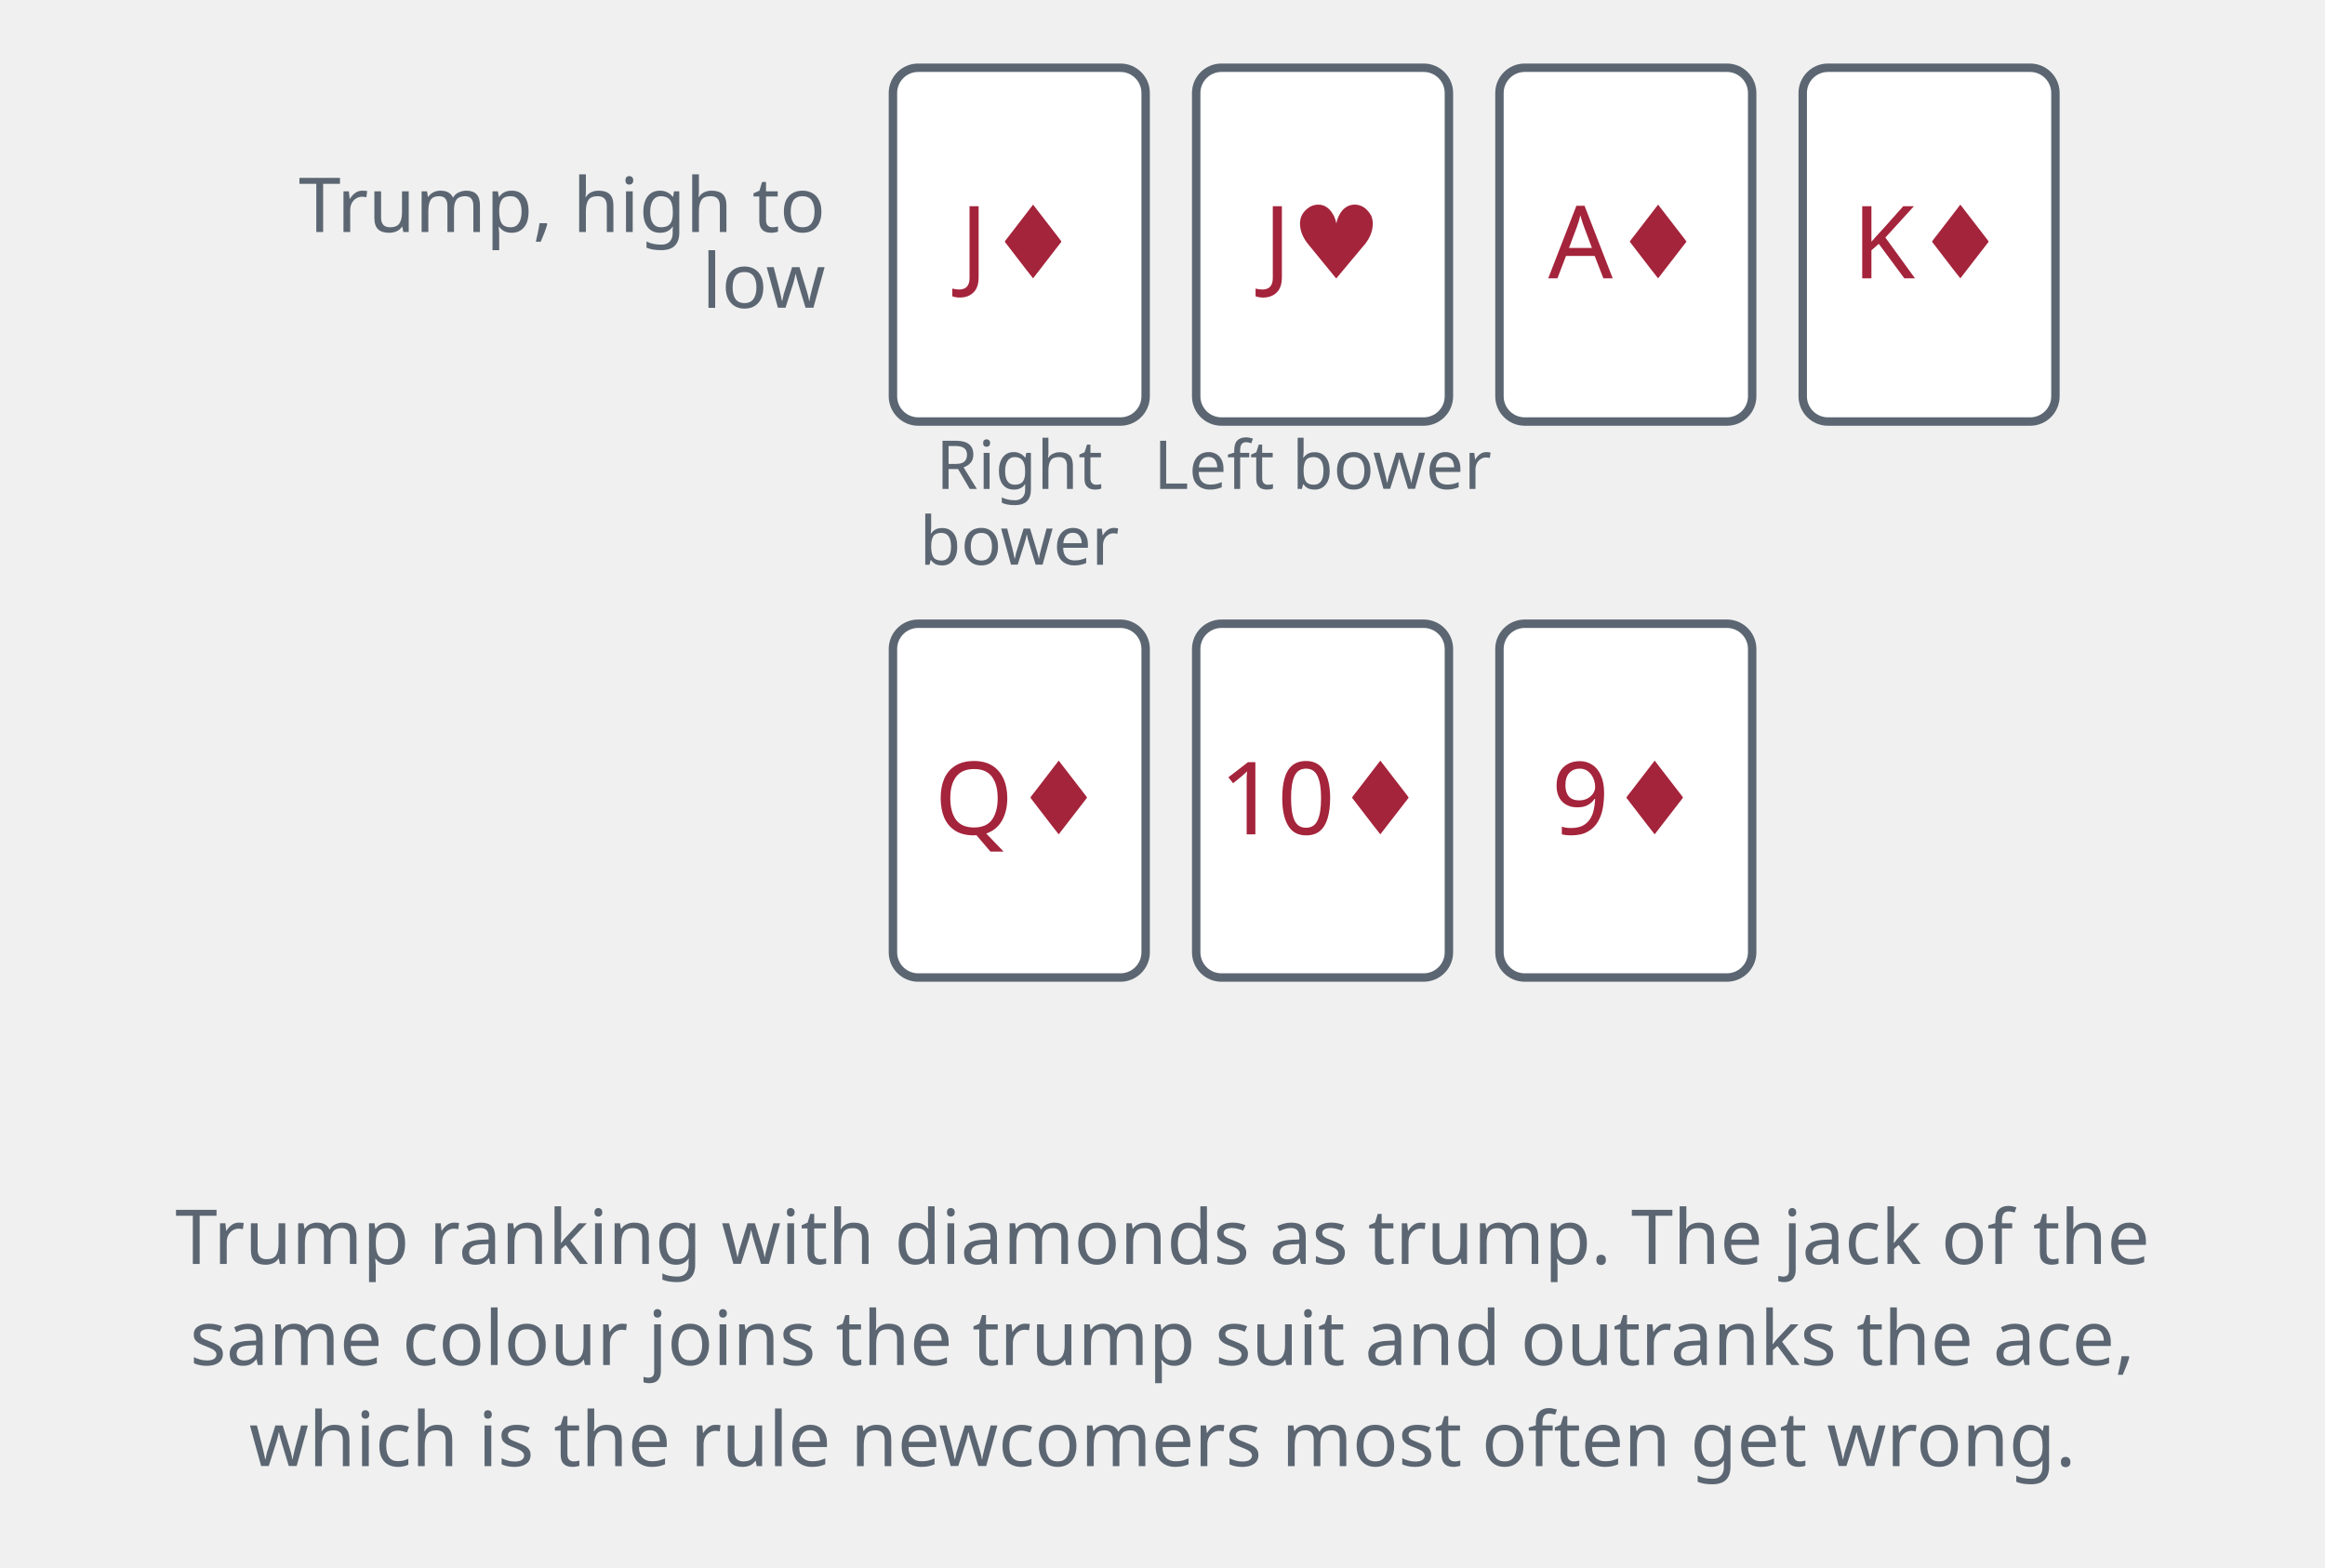
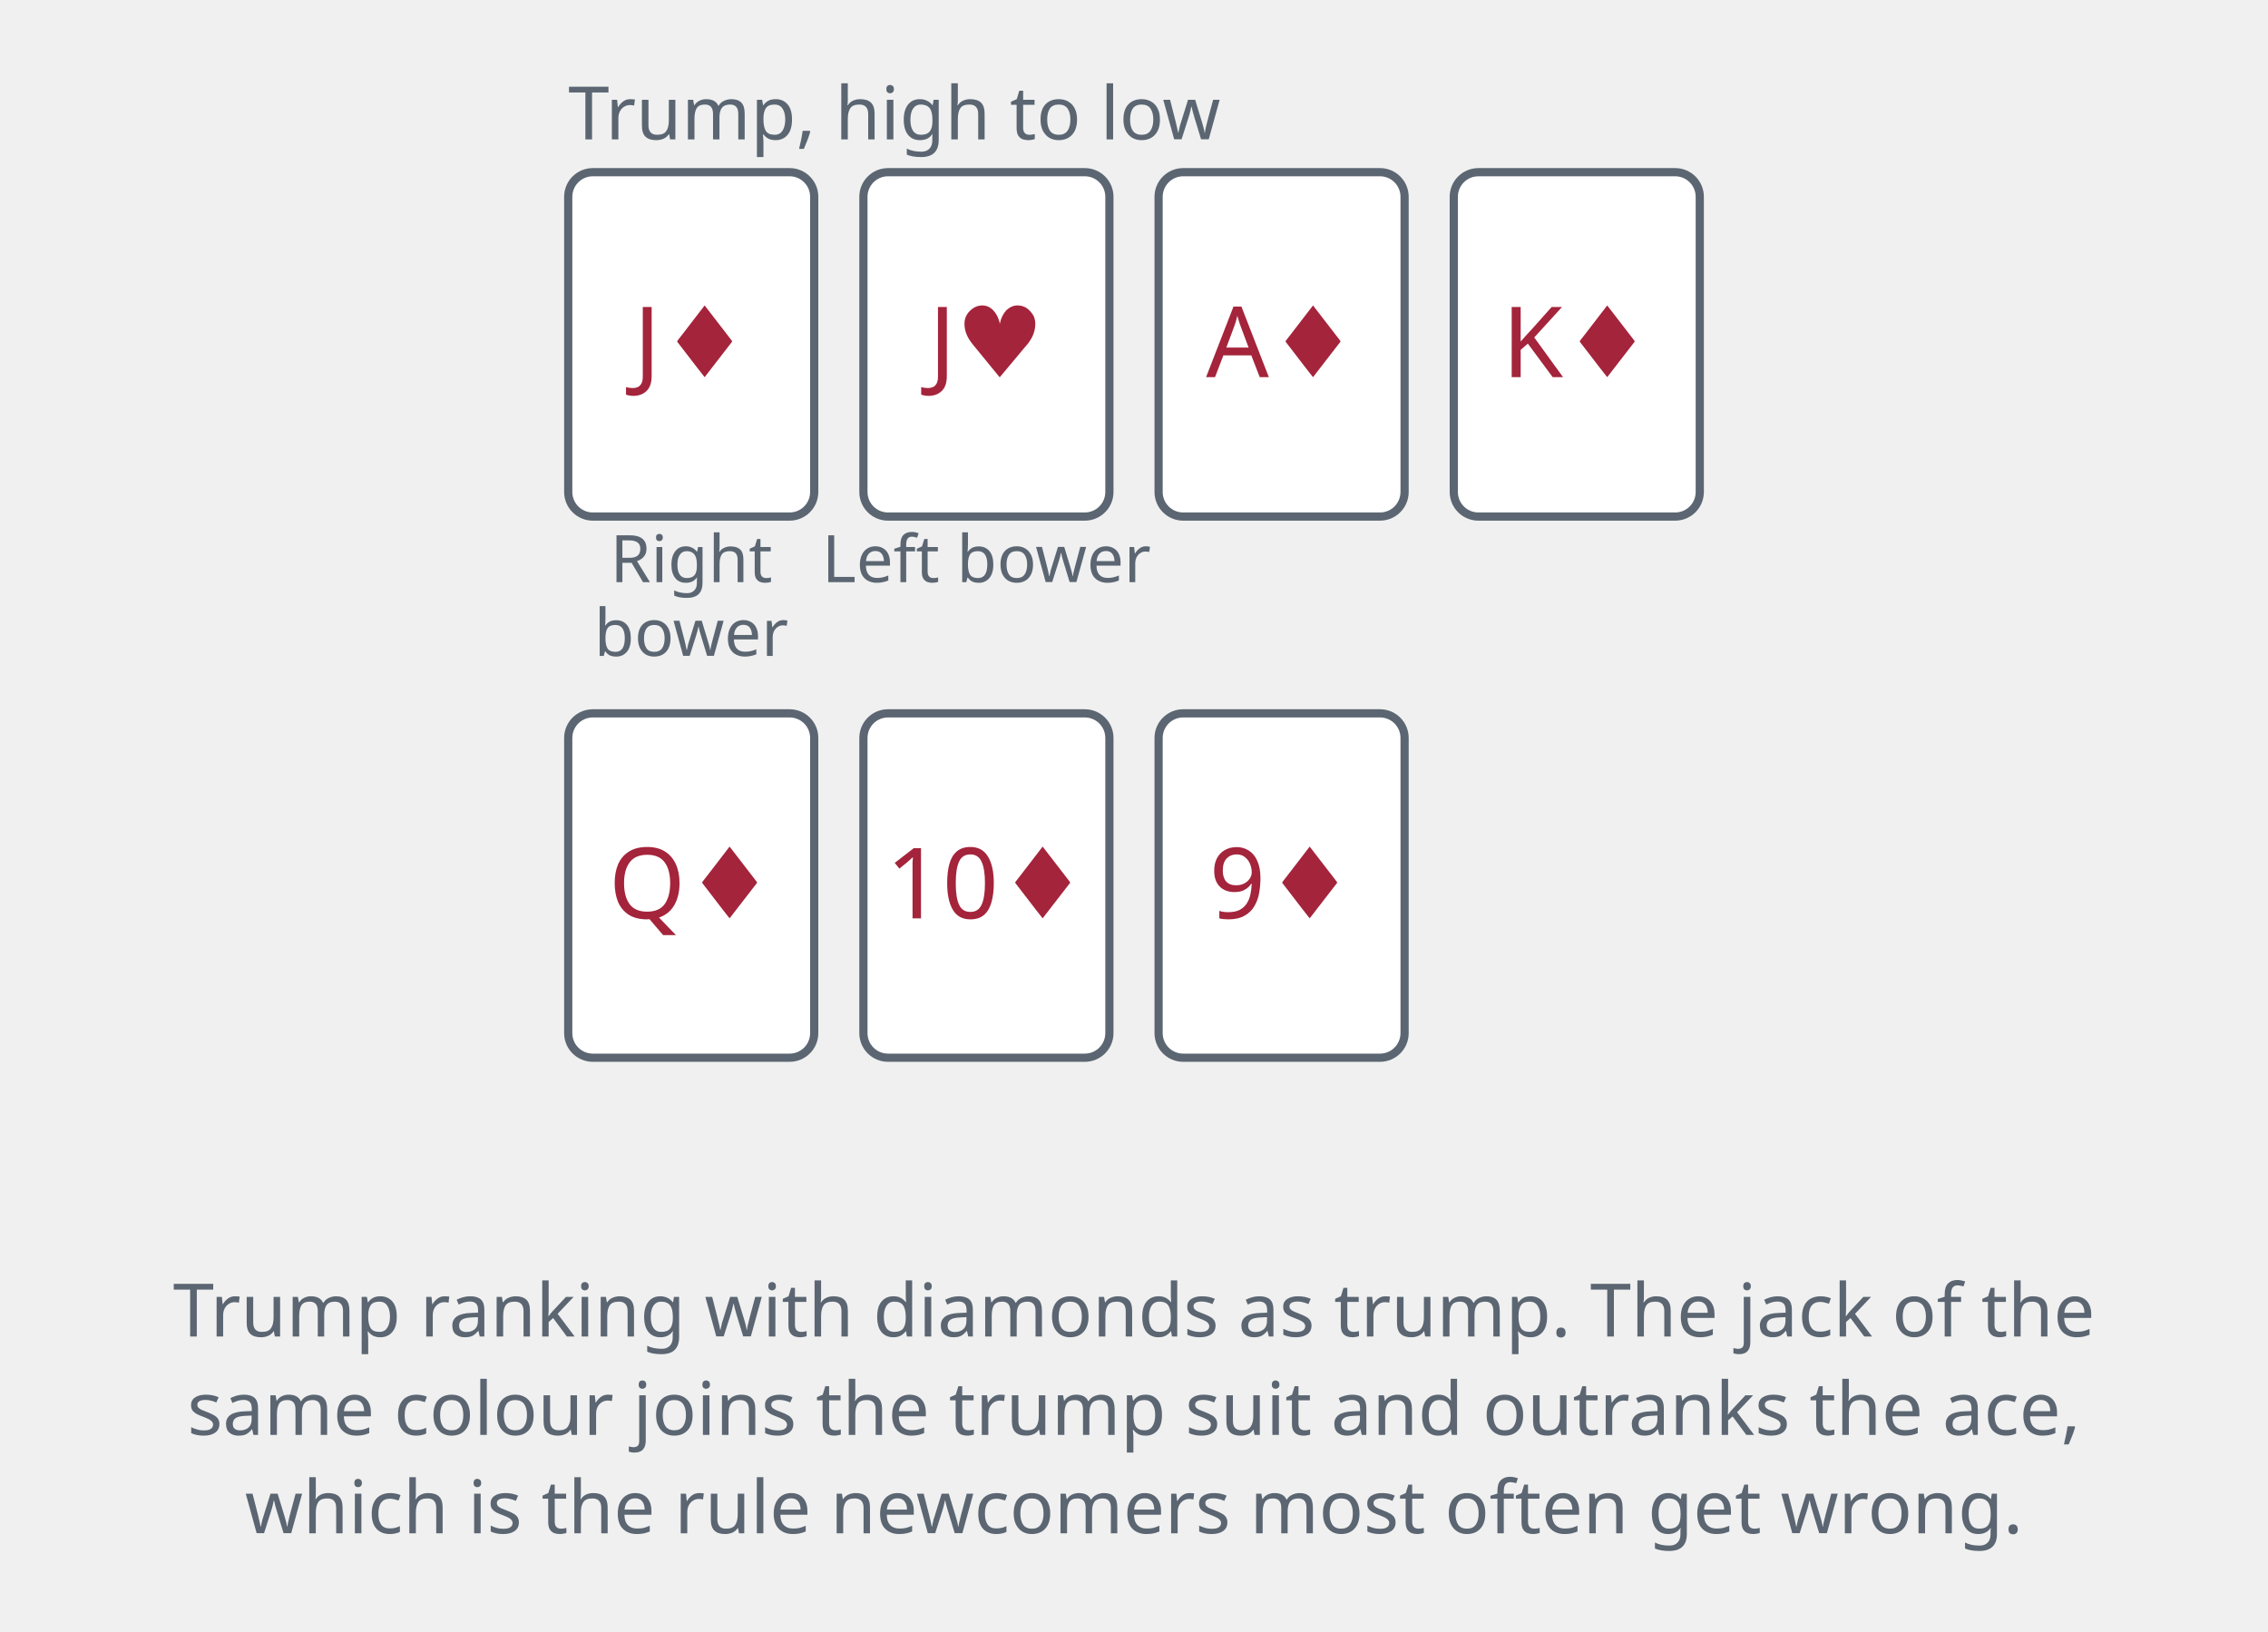
- <svg xmlns="http://www.w3.org/2000/svg" viewBox="0 0 276 186" width="442" height="298" role="img" aria-label="Euchre: Trump ranking with diamonds as trump. The jack of the same colour joins the trump suit and outranks the ace, which is the rule newcomers most often get wrong.">
-   <rect x="106.0" y="8.0" width="30" height="42" rx="3" fill="#ffffff" stroke="#5b6672" stroke-width="1" />
-   <text x="121.0" y="33.0" text-anchor="middle" font-family="system-ui, sans-serif" font-size="12" fill="#a4243b">J♦</text>
-   <text x="121.0" y="58.0" text-anchor="middle" font-family="system-ui, sans-serif" font-size="8" fill="#5b6672">Right</text>
-   <text x="121.0" y="67.0" text-anchor="middle" font-family="system-ui, sans-serif" font-size="8" fill="#5b6672">bower</text>
-   <rect x="142.0" y="8.0" width="30" height="42" rx="3" fill="#ffffff" stroke="#5b6672" stroke-width="1" />
-   <text x="157.0" y="33.0" text-anchor="middle" font-family="system-ui, sans-serif" font-size="12" fill="#a4243b">J♥</text>
-   <text x="157.0" y="58.0" text-anchor="middle" font-family="system-ui, sans-serif" font-size="8" fill="#5b6672">Left bower</text>
-   <rect x="178.0" y="8.0" width="30" height="42" rx="3" fill="#ffffff" stroke="#5b6672" stroke-width="1" />
-   <text x="193.0" y="33.0" text-anchor="middle" font-family="system-ui, sans-serif" font-size="12" fill="#a4243b">A♦</text>
-   <rect x="214.0" y="8.0" width="30" height="42" rx="3" fill="#ffffff" stroke="#5b6672" stroke-width="1" />
-   <text x="229.0" y="33.0" text-anchor="middle" font-family="system-ui, sans-serif" font-size="12" fill="#a4243b">K♦</text>
-   <rect x="106.0" y="74.0" width="30" height="42" rx="3" fill="#ffffff" stroke="#5b6672" stroke-width="1" />
-   <text x="121.0" y="99.0" text-anchor="middle" font-family="system-ui, sans-serif" font-size="12" fill="#a4243b">Q♦</text>
-   <rect x="142.0" y="74.0" width="30" height="42" rx="3" fill="#ffffff" stroke="#5b6672" stroke-width="1" />
-   <text x="157.0" y="99.0" text-anchor="middle" font-family="system-ui, sans-serif" font-size="12" fill="#a4243b">10♦</text>
-   <rect x="178.0" y="74.0" width="30" height="42" rx="3" fill="#ffffff" stroke="#5b6672" stroke-width="1" />
-   <text x="193.0" y="99.0" text-anchor="middle" font-family="system-ui, sans-serif" font-size="12" fill="#a4243b">9♦</text>
-   <text x="98.0" y="27.5" text-anchor="end" font-family="system-ui, sans-serif" font-size="9" fill="#5b6672">Trump, high to</text>
-   <text x="98.0" y="36.5" text-anchor="end" font-family="system-ui, sans-serif" font-size="9" fill="#5b6672">low</text>
-   <text x="138.0" y="150.0" text-anchor="middle" font-family="system-ui, sans-serif" font-size="9" fill="#5b6672">Trump ranking with diamonds as trump. The jack of the</text>
-   <text x="138.0" y="162.0" text-anchor="middle" font-family="system-ui, sans-serif" font-size="9" fill="#5b6672">same colour joins the trump suit and outranks the ace,</text>
-   <text x="138.0" y="174.0" text-anchor="middle" font-family="system-ui, sans-serif" font-size="9" fill="#5b6672">which is the rule newcomers most often get wrong.</text>
+ <svg xmlns="http://www.w3.org/2000/svg" viewBox="0 0 276 199" width="442" height="318" role="img" aria-label="Euchre: Trump ranking with diamonds as trump. The jack of the same colour joins the trump suit and outranks the ace, which is the rule newcomers most often get wrong.">
+   <rect x="69.0" y="21.0" width="30" height="42" rx="3" fill="#ffffff" stroke="#5b6672" stroke-width="1" />
+   <text x="84.0" y="46.0" text-anchor="middle" font-family="system-ui, sans-serif" font-size="12" fill="#a4243b">J♦</text>
+   <text x="84.0" y="71.0" text-anchor="middle" font-family="system-ui, sans-serif" font-size="8" fill="#5b6672">Right</text>
+   <text x="84.0" y="80.0" text-anchor="middle" font-family="system-ui, sans-serif" font-size="8" fill="#5b6672">bower</text>
+   <rect x="105.0" y="21.0" width="30" height="42" rx="3" fill="#ffffff" stroke="#5b6672" stroke-width="1" />
+   <text x="120.0" y="46.0" text-anchor="middle" font-family="system-ui, sans-serif" font-size="12" fill="#a4243b">J♥</text>
+   <text x="120.0" y="71.0" text-anchor="middle" font-family="system-ui, sans-serif" font-size="8" fill="#5b6672">Left bower</text>
+   <rect x="141.0" y="21.0" width="30" height="42" rx="3" fill="#ffffff" stroke="#5b6672" stroke-width="1" />
+   <text x="156.0" y="46.0" text-anchor="middle" font-family="system-ui, sans-serif" font-size="12" fill="#a4243b">A♦</text>
+   <rect x="177.0" y="21.0" width="30" height="42" rx="3" fill="#ffffff" stroke="#5b6672" stroke-width="1" />
+   <text x="192.0" y="46.0" text-anchor="middle" font-family="system-ui, sans-serif" font-size="12" fill="#a4243b">K♦</text>
+   <rect x="69.0" y="87.0" width="30" height="42" rx="3" fill="#ffffff" stroke="#5b6672" stroke-width="1" />
+   <text x="84.0" y="112.0" text-anchor="middle" font-family="system-ui, sans-serif" font-size="12" fill="#a4243b">Q♦</text>
+   <rect x="105.0" y="87.0" width="30" height="42" rx="3" fill="#ffffff" stroke="#5b6672" stroke-width="1" />
+   <text x="120.0" y="112.0" text-anchor="middle" font-family="system-ui, sans-serif" font-size="12" fill="#a4243b">10♦</text>
+   <rect x="141.0" y="87.0" width="30" height="42" rx="3" fill="#ffffff" stroke="#5b6672" stroke-width="1" />
+   <text x="156.0" y="112.0" text-anchor="middle" font-family="system-ui, sans-serif" font-size="12" fill="#a4243b">9♦</text>
+   <text x="69.0" y="17.0" font-family="system-ui, sans-serif" font-size="9" fill="#5b6672">Trump, high to low</text>
+   <text x="138.0" y="163.0" text-anchor="middle" font-family="system-ui, sans-serif" font-size="9" fill="#5b6672">Trump ranking with diamonds as trump. The jack of the</text>
+   <text x="138.0" y="175.0" text-anchor="middle" font-family="system-ui, sans-serif" font-size="9" fill="#5b6672">same colour joins the trump suit and outranks the ace,</text>
+   <text x="138.0" y="187.0" text-anchor="middle" font-family="system-ui, sans-serif" font-size="9" fill="#5b6672">which is the rule newcomers most often get wrong.</text>
</svg>
